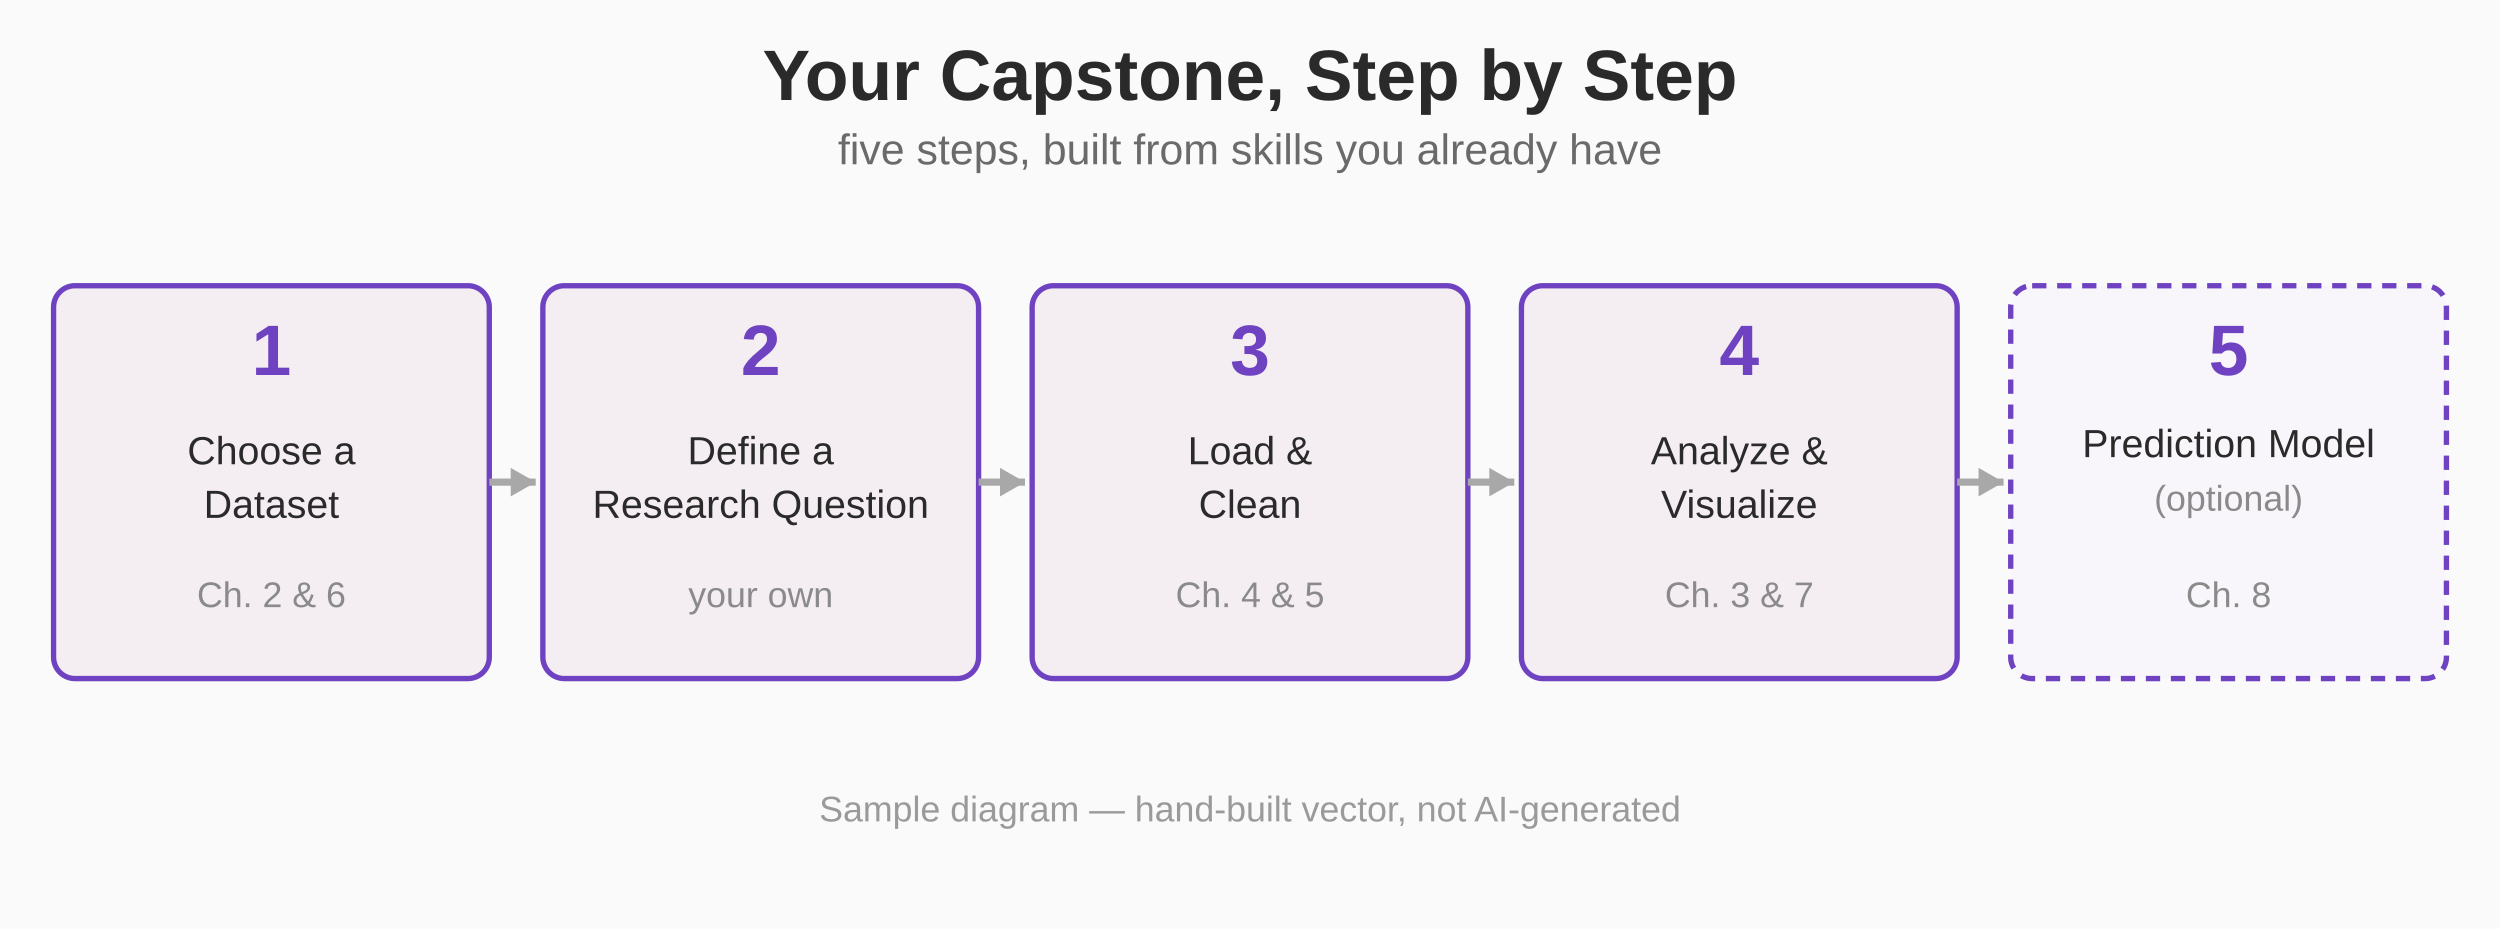
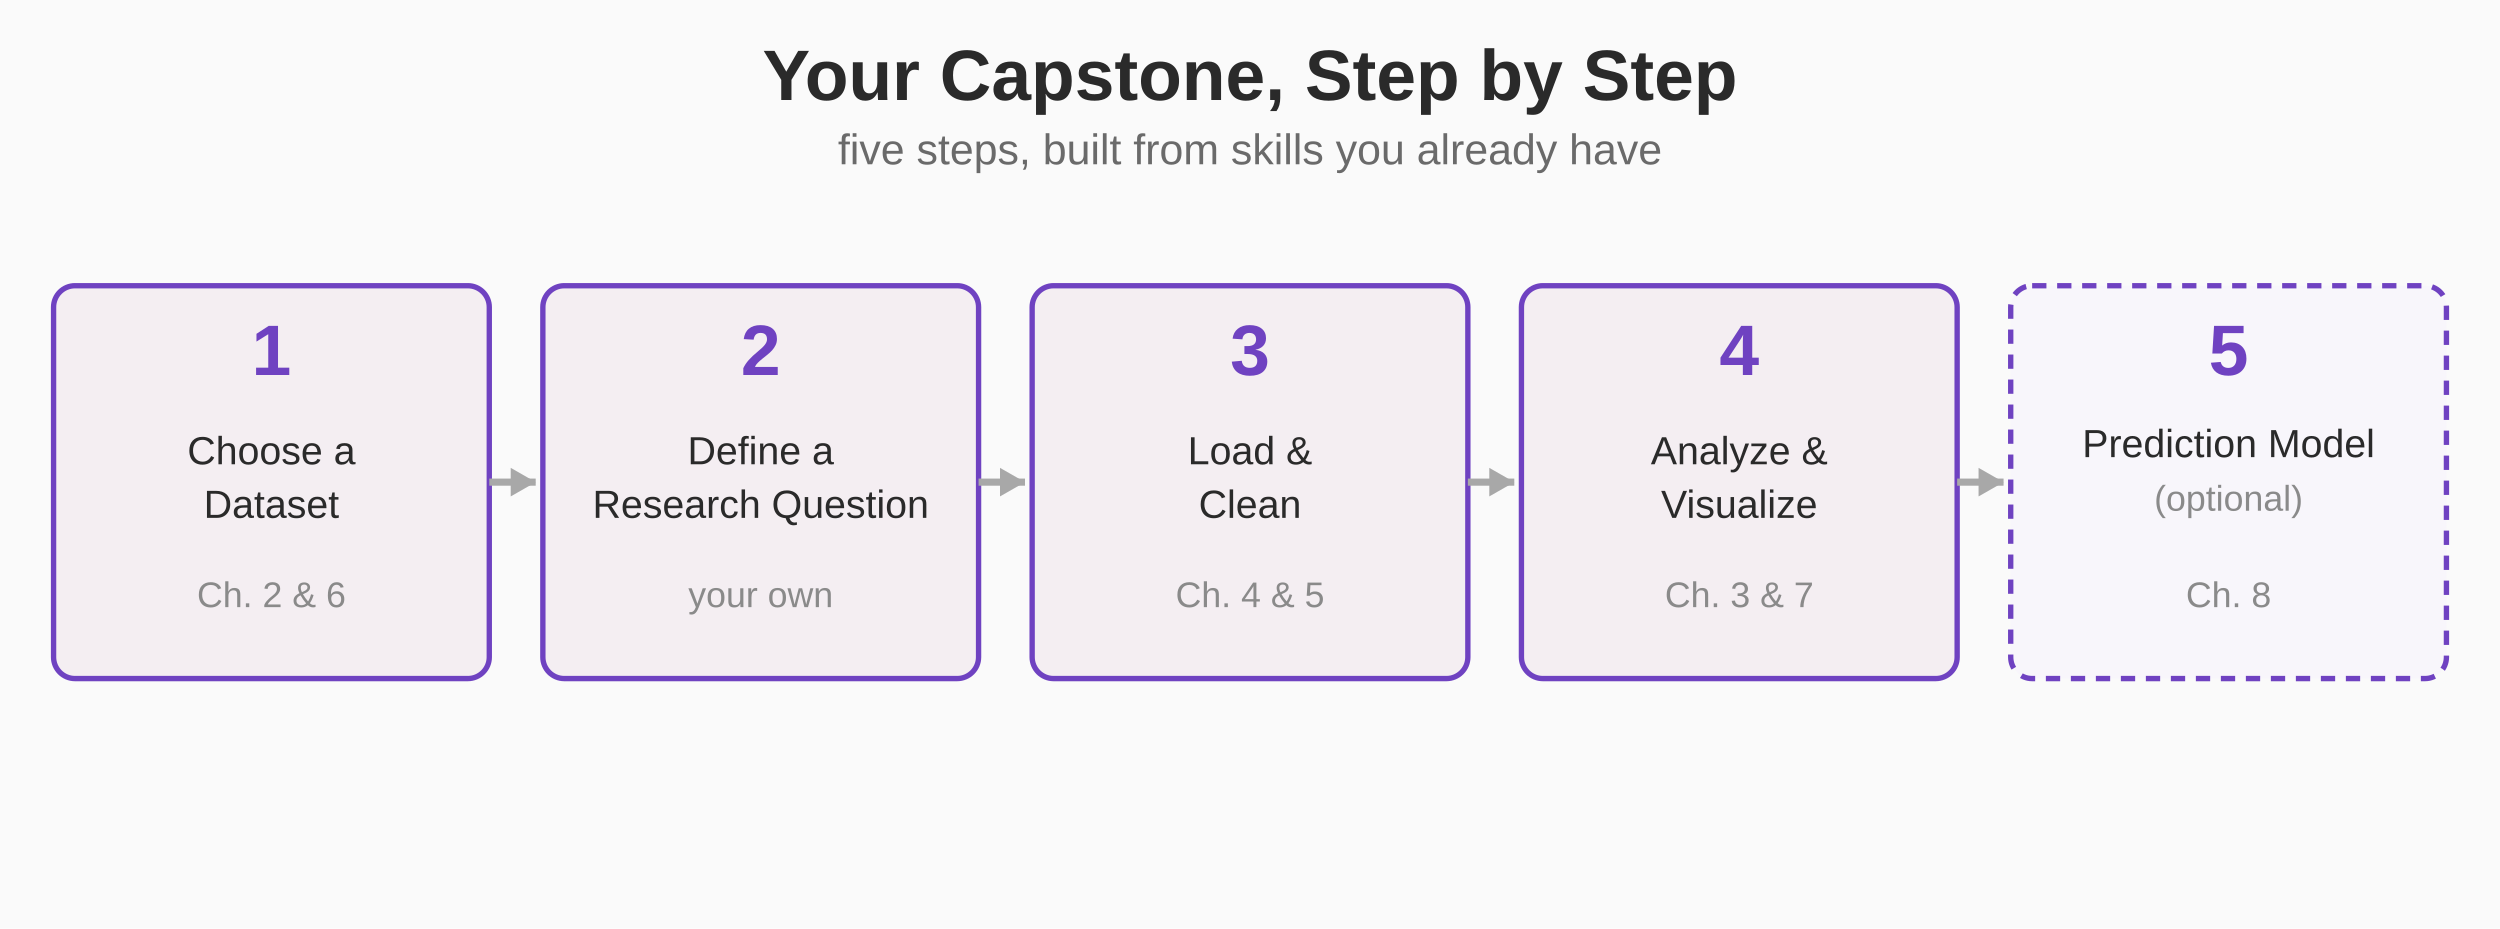
<svg xmlns="http://www.w3.org/2000/svg" viewBox="0 0 700 260" font-family="'Helvetica Neue', Arial, sans-serif">
  <rect x="0" y="0" width="700" height="260" fill="#fafafa" />
  <text x="350" y="28" text-anchor="middle" font-size="20" font-weight="600" fill="#2a2a2a">Your Capstone, Step by Step</text>
  <text x="350" y="46" text-anchor="middle" font-size="12" fill="#6a6a6a">five steps, built from skills you already have</text>
  <rect x="15" y="80" width="122" height="110" rx="6" fill="#f4eef2" stroke="#6f42c1" stroke-width="1.5" />
  <text x="76" y="105" text-anchor="middle" font-size="20" font-weight="700" fill="#6f42c1">1</text>
  <text x="76" y="130" text-anchor="middle" font-size="11" fill="#2a2a2a">Choose a</text>
  <text x="76" y="145" text-anchor="middle" font-size="11" fill="#2a2a2a">Dataset</text>
  <text x="76" y="170" text-anchor="middle" font-size="10" fill="#8a8a8a">Ch. 2 &amp; 6</text>
  <rect x="152" y="80" width="122" height="110" rx="6" fill="#f4eef2" stroke="#6f42c1" stroke-width="1.5" />
  <text x="213" y="105" text-anchor="middle" font-size="20" font-weight="700" fill="#6f42c1">2</text>
  <text x="213" y="130" text-anchor="middle" font-size="11" fill="#2a2a2a">Define a</text>
  <text x="213" y="145" text-anchor="middle" font-size="11" fill="#2a2a2a">Research Question</text>
  <text x="213" y="170" text-anchor="middle" font-size="10" fill="#8a8a8a">your own</text>
  <rect x="289" y="80" width="122" height="110" rx="6" fill="#f4eef2" stroke="#6f42c1" stroke-width="1.5" />
  <text x="350" y="105" text-anchor="middle" font-size="20" font-weight="700" fill="#6f42c1">3</text>
  <text x="350" y="130" text-anchor="middle" font-size="11" fill="#2a2a2a">Load &amp;</text>
  <text x="350" y="145" text-anchor="middle" font-size="11" fill="#2a2a2a">Clean</text>
  <text x="350" y="170" text-anchor="middle" font-size="10" fill="#8a8a8a">Ch. 4 &amp; 5</text>
  <rect x="426" y="80" width="122" height="110" rx="6" fill="#f4eef2" stroke="#6f42c1" stroke-width="1.5" />
  <text x="487" y="105" text-anchor="middle" font-size="20" font-weight="700" fill="#6f42c1">4</text>
  <text x="487" y="130" text-anchor="middle" font-size="11" fill="#2a2a2a">Analyze &amp;</text>
  <text x="487" y="145" text-anchor="middle" font-size="11" fill="#2a2a2a">Visualize</text>
  <text x="487" y="170" text-anchor="middle" font-size="10" fill="#8a8a8a">Ch. 3 &amp; 7</text>
  <rect x="563" y="80" width="122" height="110" rx="6" fill="#f8f6fb" stroke="#6f42c1" stroke-width="1.5" stroke-dasharray="4,3" />
  <text x="624" y="105" text-anchor="middle" font-size="20" font-weight="700" fill="#6f42c1">5</text>
  <text x="624" y="128" text-anchor="middle" font-size="11" fill="#2a2a2a">Prediction Model</text>
  <text x="624" y="143" text-anchor="middle" font-size="10" fill="#8a8a8a">(optional)</text>
  <text x="624" y="170" text-anchor="middle" font-size="10" fill="#8a8a8a">Ch. 8</text>
  <g stroke="#a8a8a8" stroke-width="2" fill="none">
    <path d="M 137 135 L 150 135" />
    <path d="M 274 135 L 287 135" />
    <path d="M 411 135 L 424 135" />
    <path d="M 548 135 L 561 135" />
  </g>
  <g fill="#a8a8a8">
    <polygon points="150,135 143,131 143,139" />
    <polygon points="287,135 280,131 280,139" />
    <polygon points="424,135 417,131 417,139" />
    <polygon points="561,135 554,131 554,139" />
  </g>
-   <text x="350" y="230" text-anchor="middle" font-size="10" fill="#9a9a9a">Sample diagram — hand-built vector, not AI-generated</text>
</svg>
